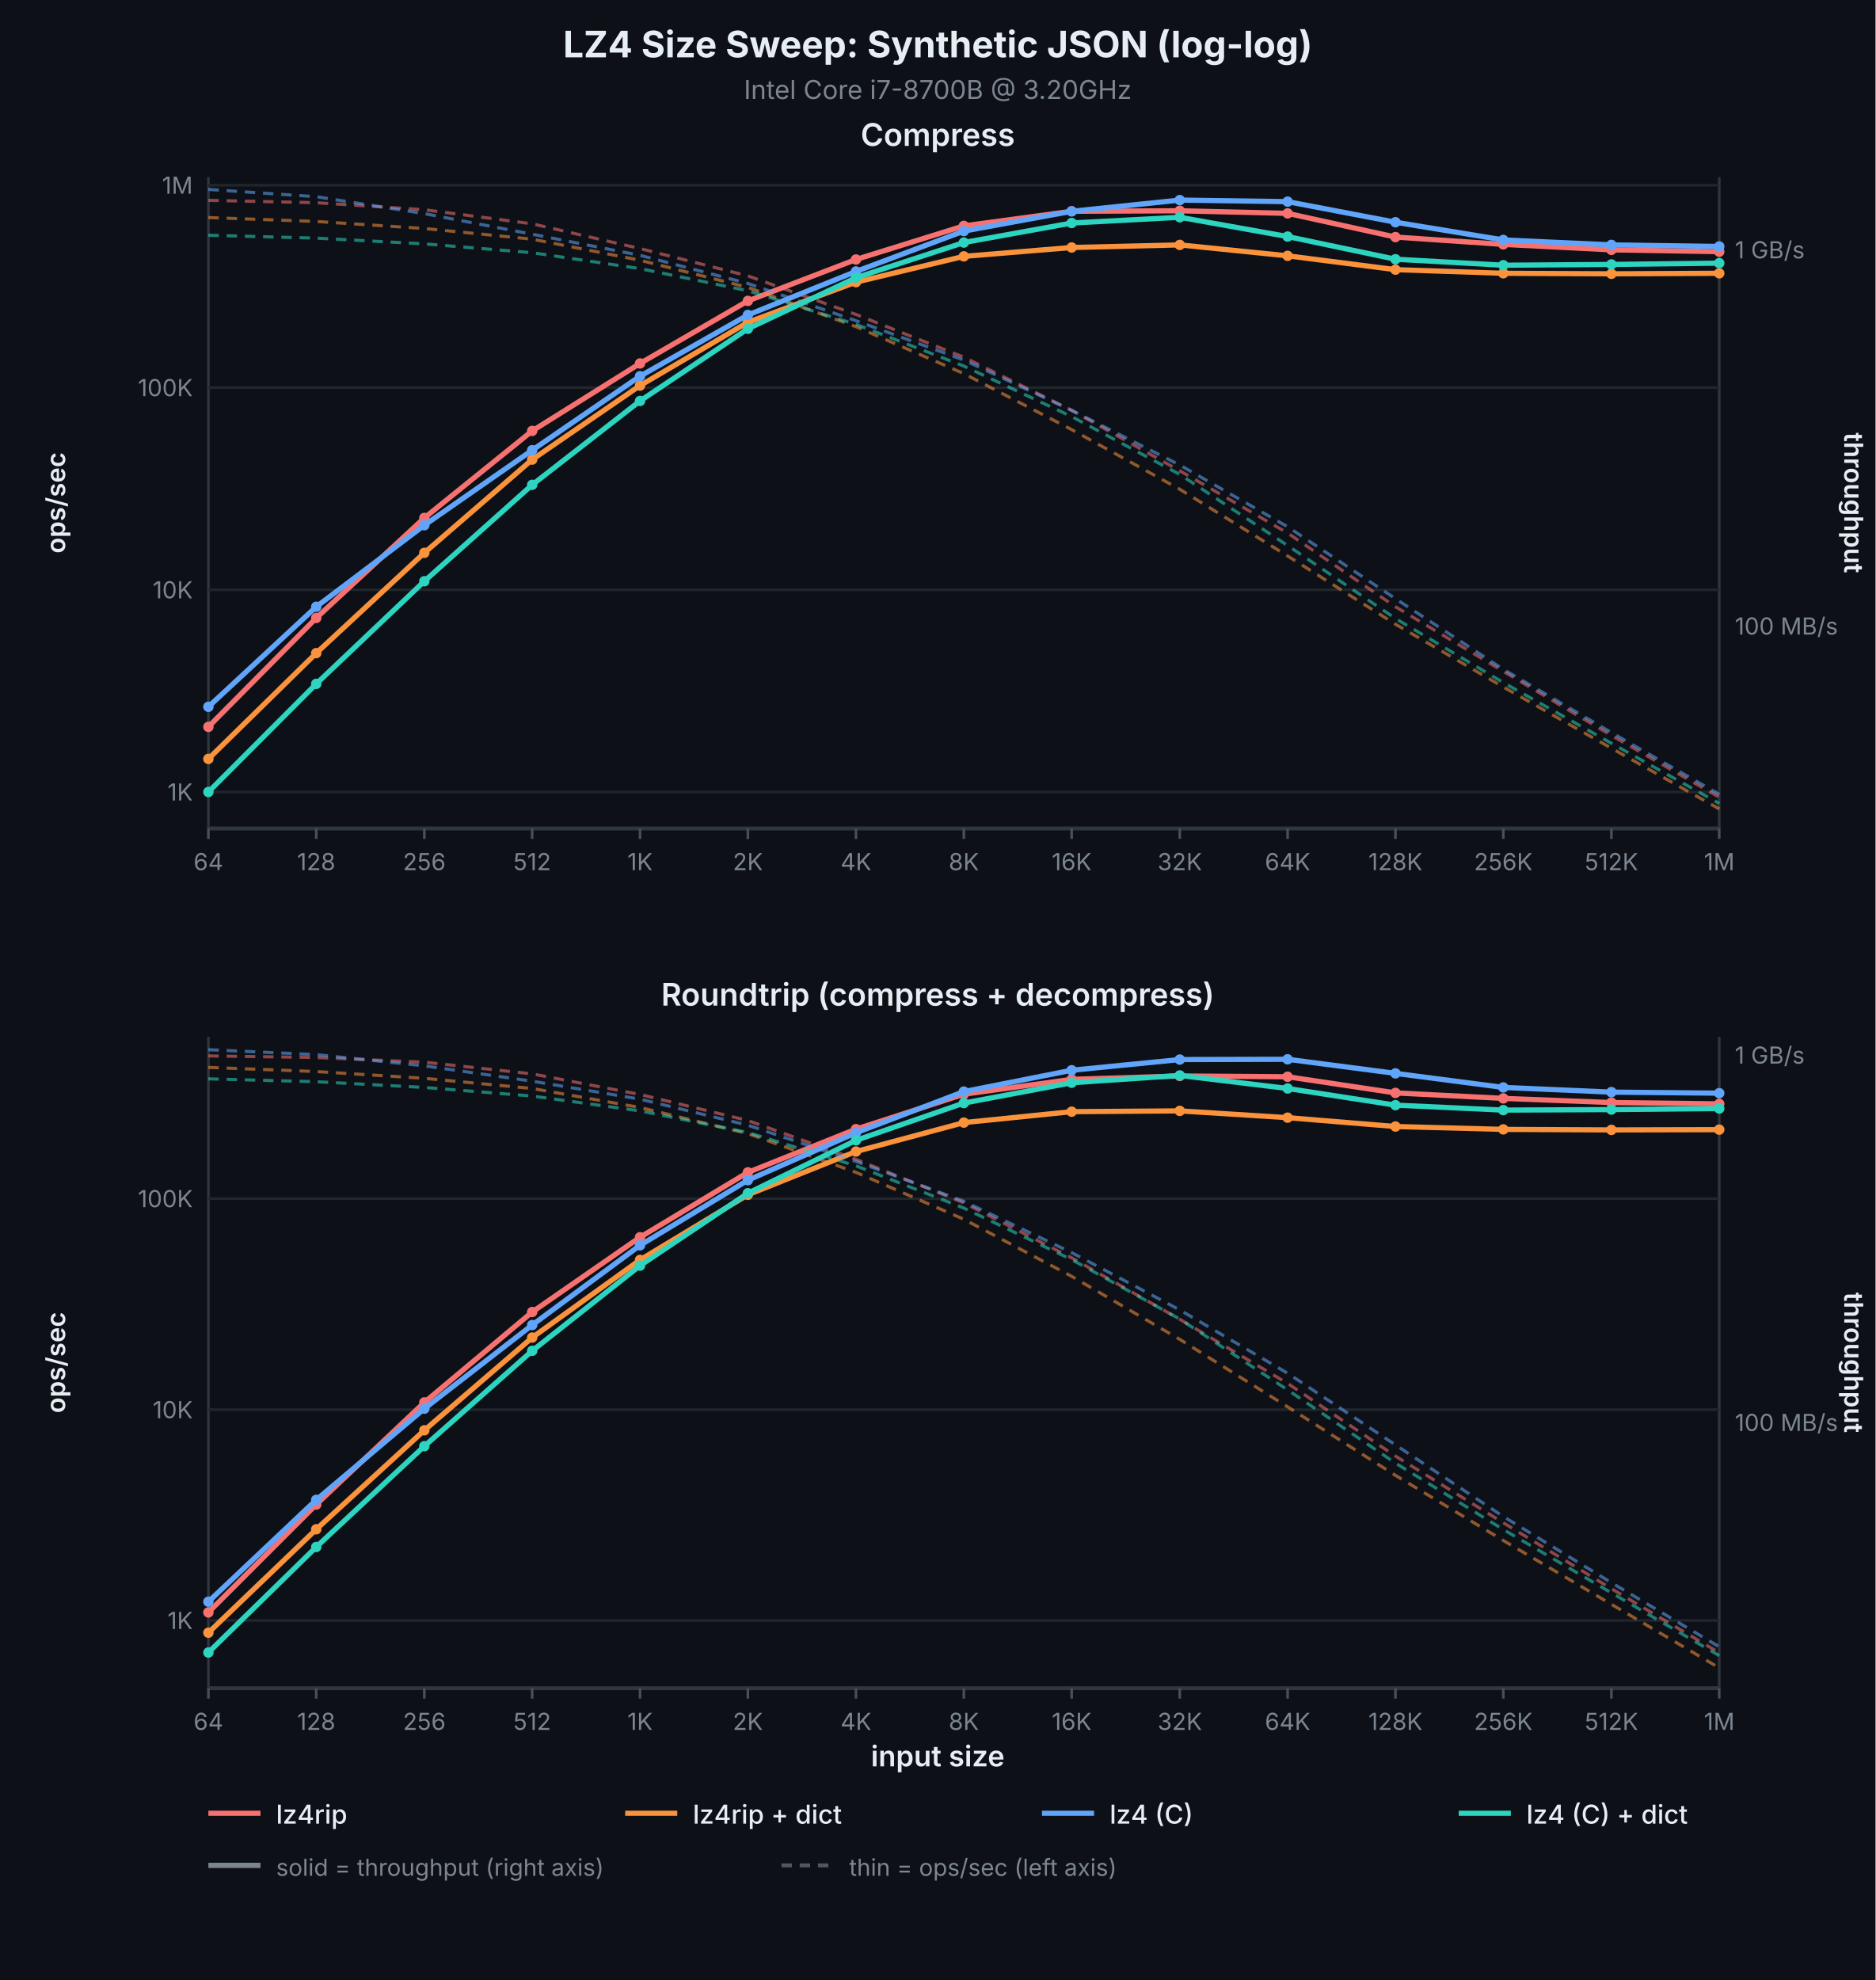
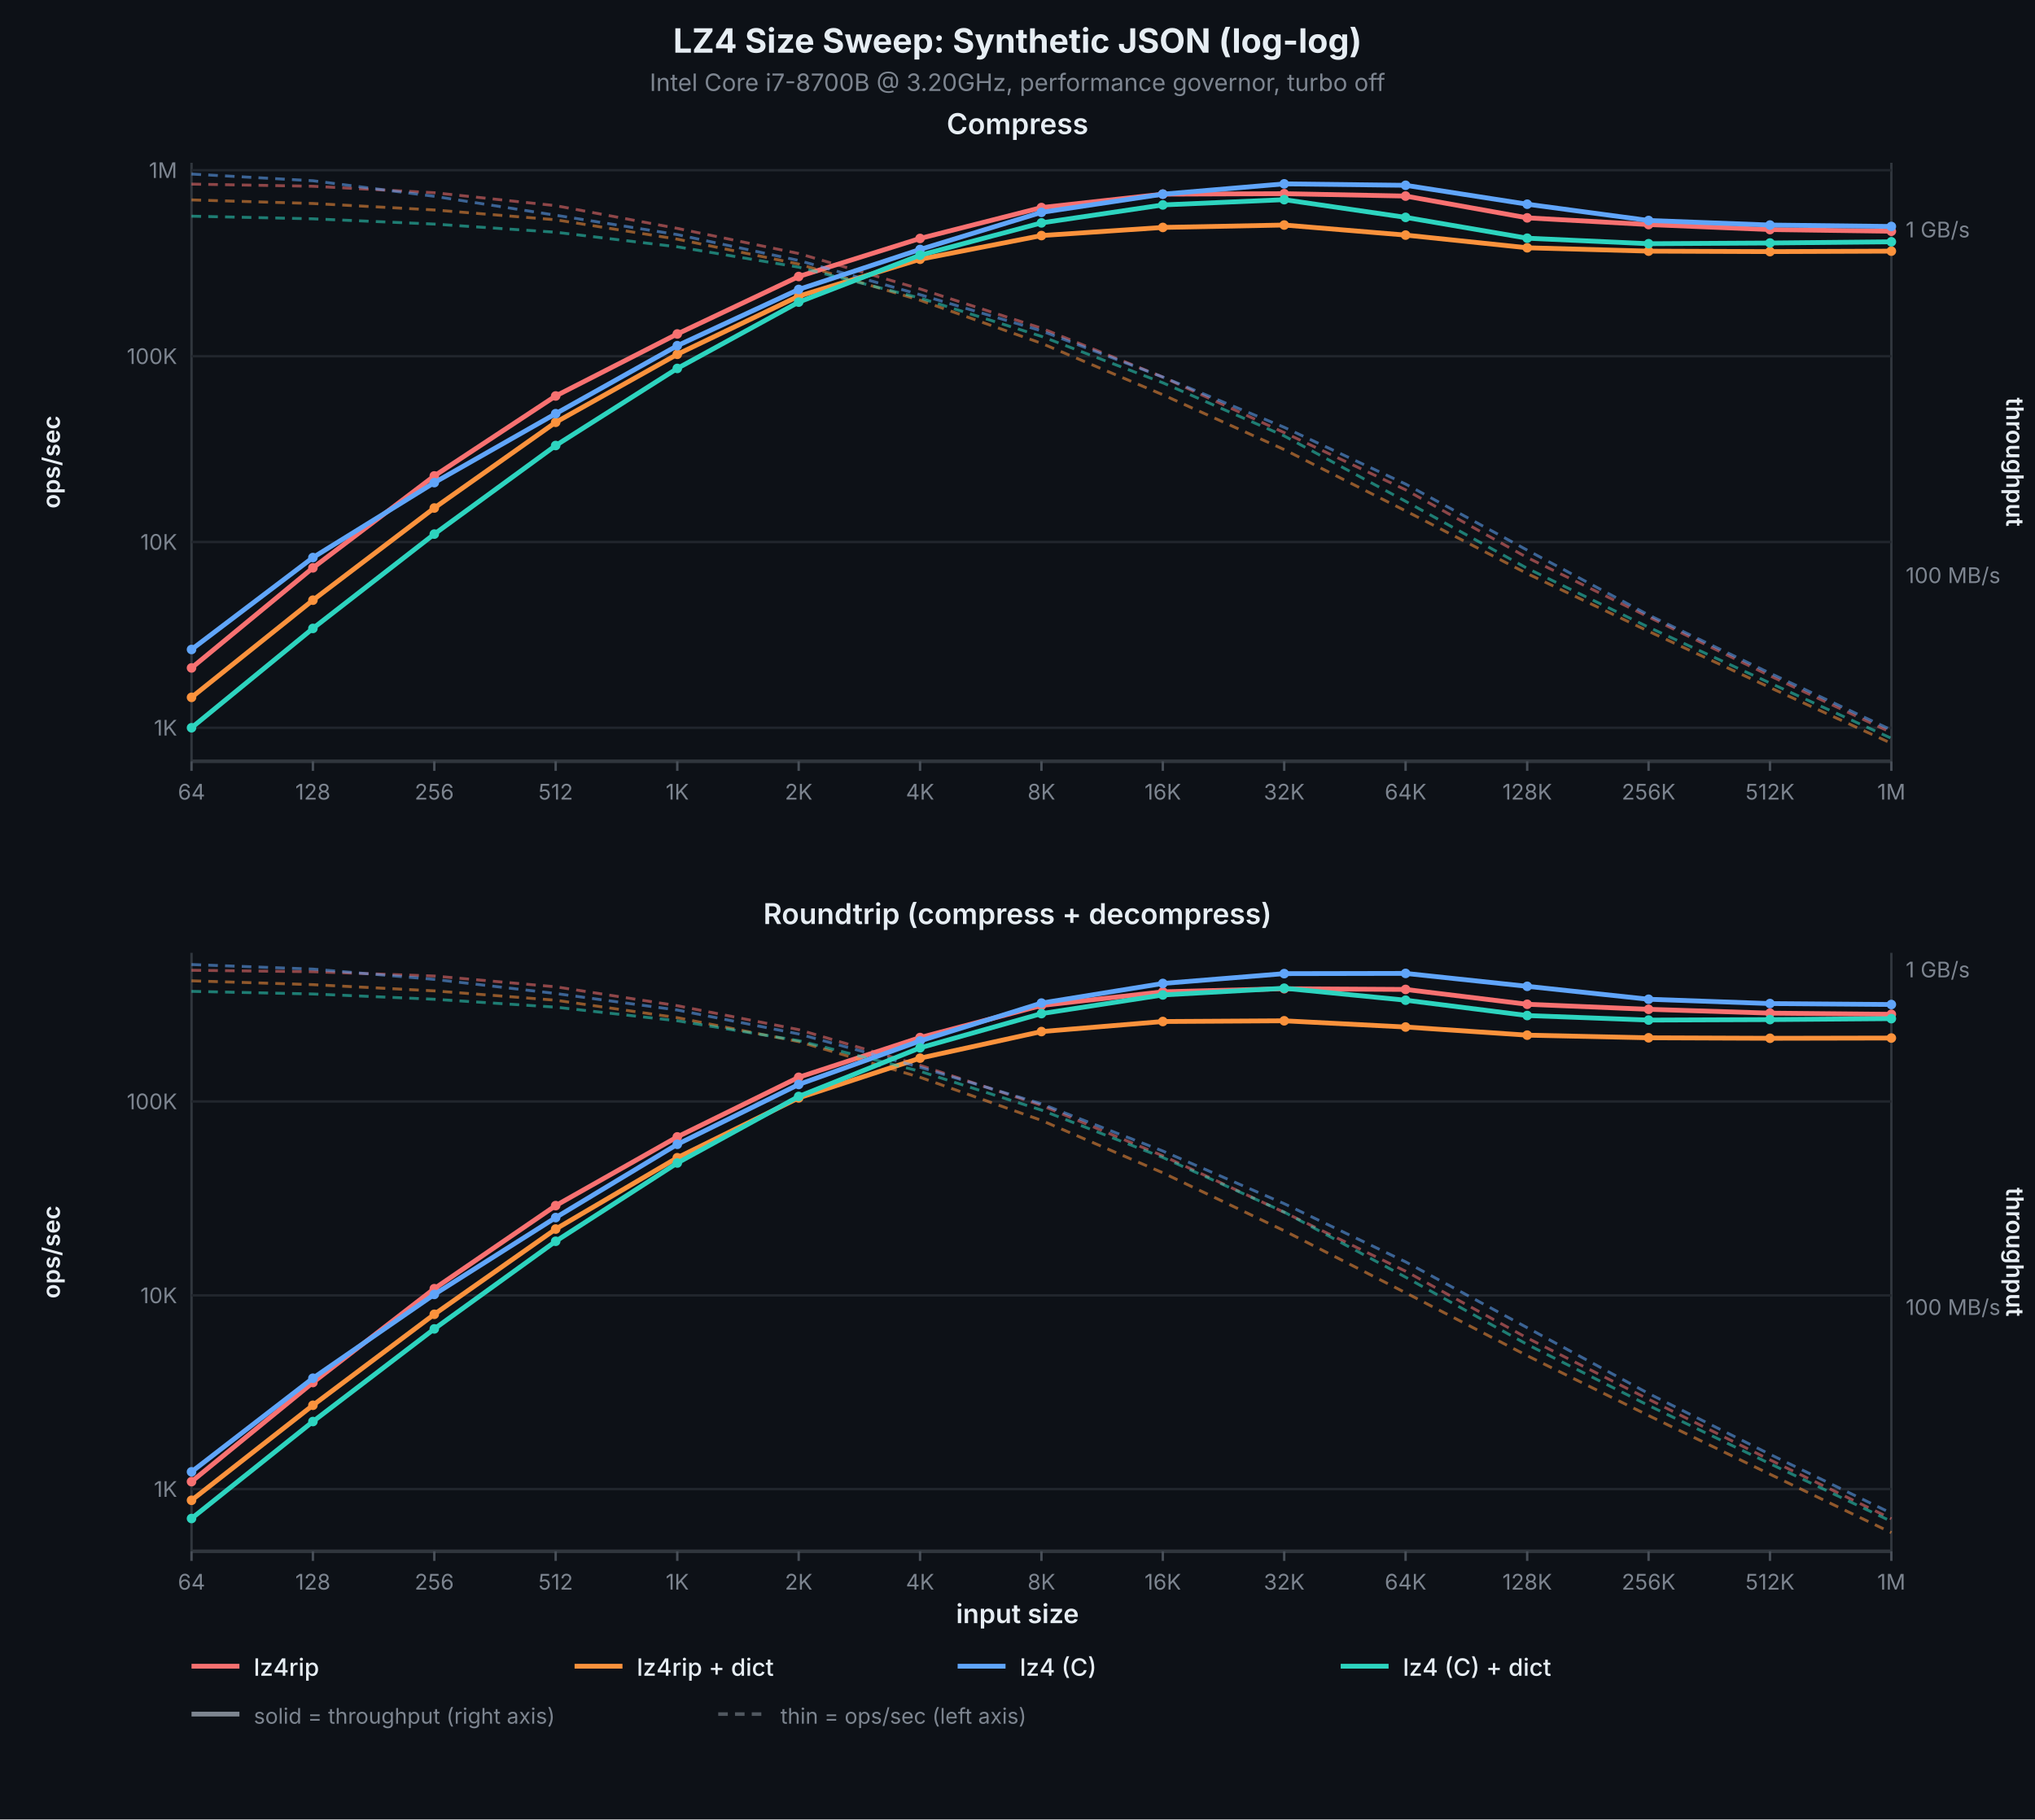
- <svg xmlns="http://www.w3.org/2000/svg" viewBox="0 0 720 760" font-family="system-ui, -apple-system, sans-serif">
-   <rect width="720" height="760" fill="#0d1117" />
-   <text x="360.0" y="22" text-anchor="middle" fill="#e6edf3" font-size="14" font-weight="700">LZ4 Size Sweep: Synthetic JSON (log-log)</text>
-   <text x="360.0" y="38" text-anchor="middle" fill="#7d8590" font-size="10">Intel Core i7-8700B @ 3.20GHz</text>
-   <text x="360.0" y="56" text-anchor="middle" fill="#e6edf3" font-size="12" font-weight="600">Compress</text>
+ <svg xmlns="http://www.w3.org/2000/svg" viewBox="0 0 850 760" font-family="system-ui, -apple-system, sans-serif">
+   <rect width="850" height="760" fill="#0d1117" />
+   <text x="425.0" y="22" text-anchor="middle" fill="#e6edf3" font-size="14" font-weight="700">LZ4 Size Sweep: Synthetic JSON (log-log)</text>
+   <text x="425.0" y="38" text-anchor="middle" fill="#7d8590" font-size="10">Intel Core i7-8700B @ 3.20GHz, performance governor, turbo off</text>
+   <text x="425.0" y="56" text-anchor="middle" fill="#e6edf3" font-size="12" font-weight="600">Compress</text>
  <text x="25" y="193" text-anchor="middle" fill="#e6edf3" font-size="10" font-weight="600" transform="rotate(-90,25,193)">ops/sec</text>
-   <text x="708" y="193" text-anchor="middle" fill="#e6edf3" font-size="10" font-weight="600" transform="rotate(90,708,193)">throughput</text>
-   <line x1="80" y1="318" x2="660" y2="318" stroke="#30363d" stroke-width="1.5" />
+   <text x="838" y="193" text-anchor="middle" fill="#e6edf3" font-size="10" font-weight="600" transform="rotate(90,838,193)">throughput</text>
+   <line x1="80" y1="318" x2="790" y2="318" stroke="#30363d" stroke-width="1.5" />
  <line x1="80" y1="68" x2="80" y2="318" stroke="#30363d" stroke-width="1" />
-   <line x1="660" y1="68" x2="660" y2="318" stroke="#30363d" stroke-width="1" />
+   <line x1="790" y1="68" x2="790" y2="318" stroke="#30363d" stroke-width="1" />
  <line x1="80.0" y1="318" x2="80.0" y2="322" stroke="#484f58" stroke-width="1" />
  <text x="80.0" y="334" text-anchor="middle" fill="#7d8590" font-size="9">64</text>
-   <line x1="121.4" y1="318" x2="121.4" y2="322" stroke="#484f58" stroke-width="1" />
-   <text x="121.4" y="334" text-anchor="middle" fill="#7d8590" font-size="9">128</text>
-   <line x1="162.9" y1="318" x2="162.9" y2="322" stroke="#484f58" stroke-width="1" />
-   <text x="162.9" y="334" text-anchor="middle" fill="#7d8590" font-size="9">256</text>
-   <line x1="204.3" y1="318" x2="204.3" y2="322" stroke="#484f58" stroke-width="1" />
-   <text x="204.3" y="334" text-anchor="middle" fill="#7d8590" font-size="9">512</text>
-   <line x1="245.7" y1="318" x2="245.7" y2="322" stroke="#484f58" stroke-width="1" />
-   <text x="245.7" y="334" text-anchor="middle" fill="#7d8590" font-size="9">1K</text>
-   <line x1="287.1" y1="318" x2="287.1" y2="322" stroke="#484f58" stroke-width="1" />
-   <text x="287.1" y="334" text-anchor="middle" fill="#7d8590" font-size="9">2K</text>
-   <line x1="328.6" y1="318" x2="328.6" y2="322" stroke="#484f58" stroke-width="1" />
-   <text x="328.6" y="334" text-anchor="middle" fill="#7d8590" font-size="9">4K</text>
-   <line x1="370.0" y1="318" x2="370.0" y2="322" stroke="#484f58" stroke-width="1" />
-   <text x="370.0" y="334" text-anchor="middle" fill="#7d8590" font-size="9">8K</text>
-   <line x1="411.4" y1="318" x2="411.4" y2="322" stroke="#484f58" stroke-width="1" />
-   <text x="411.4" y="334" text-anchor="middle" fill="#7d8590" font-size="9">16K</text>
-   <line x1="452.9" y1="318" x2="452.9" y2="322" stroke="#484f58" stroke-width="1" />
-   <text x="452.9" y="334" text-anchor="middle" fill="#7d8590" font-size="9">32K</text>
-   <line x1="494.3" y1="318" x2="494.3" y2="322" stroke="#484f58" stroke-width="1" />
-   <text x="494.3" y="334" text-anchor="middle" fill="#7d8590" font-size="9">64K</text>
-   <line x1="535.7" y1="318" x2="535.7" y2="322" stroke="#484f58" stroke-width="1" />
-   <text x="535.7" y="334" text-anchor="middle" fill="#7d8590" font-size="9">128K</text>
-   <line x1="577.1" y1="318" x2="577.1" y2="322" stroke="#484f58" stroke-width="1" />
-   <text x="577.1" y="334" text-anchor="middle" fill="#7d8590" font-size="9">256K</text>
-   <line x1="618.6" y1="318" x2="618.6" y2="322" stroke="#484f58" stroke-width="1" />
-   <text x="618.6" y="334" text-anchor="middle" fill="#7d8590" font-size="9">512K</text>
-   <line x1="660.0" y1="318" x2="660.0" y2="322" stroke="#484f58" stroke-width="1" />
-   <text x="660.0" y="334" text-anchor="middle" fill="#7d8590" font-size="9">1M</text>
-   <line x1="80" y1="304.0" x2="660" y2="304.0" stroke="#21262d" stroke-width="1" />
+   <line x1="130.7" y1="318" x2="130.7" y2="322" stroke="#484f58" stroke-width="1" />
+   <text x="130.7" y="334" text-anchor="middle" fill="#7d8590" font-size="9">128</text>
+   <line x1="181.4" y1="318" x2="181.4" y2="322" stroke="#484f58" stroke-width="1" />
+   <text x="181.4" y="334" text-anchor="middle" fill="#7d8590" font-size="9">256</text>
+   <line x1="232.1" y1="318" x2="232.1" y2="322" stroke="#484f58" stroke-width="1" />
+   <text x="232.1" y="334" text-anchor="middle" fill="#7d8590" font-size="9">512</text>
+   <line x1="282.9" y1="318" x2="282.9" y2="322" stroke="#484f58" stroke-width="1" />
+   <text x="282.9" y="334" text-anchor="middle" fill="#7d8590" font-size="9">1K</text>
+   <line x1="333.6" y1="318" x2="333.6" y2="322" stroke="#484f58" stroke-width="1" />
+   <text x="333.6" y="334" text-anchor="middle" fill="#7d8590" font-size="9">2K</text>
+   <line x1="384.3" y1="318" x2="384.3" y2="322" stroke="#484f58" stroke-width="1" />
+   <text x="384.3" y="334" text-anchor="middle" fill="#7d8590" font-size="9">4K</text>
+   <line x1="435.0" y1="318" x2="435.0" y2="322" stroke="#484f58" stroke-width="1" />
+   <text x="435.0" y="334" text-anchor="middle" fill="#7d8590" font-size="9">8K</text>
+   <line x1="485.7" y1="318" x2="485.7" y2="322" stroke="#484f58" stroke-width="1" />
+   <text x="485.7" y="334" text-anchor="middle" fill="#7d8590" font-size="9">16K</text>
+   <line x1="536.4" y1="318" x2="536.4" y2="322" stroke="#484f58" stroke-width="1" />
+   <text x="536.4" y="334" text-anchor="middle" fill="#7d8590" font-size="9">32K</text>
+   <line x1="587.1" y1="318" x2="587.1" y2="322" stroke="#484f58" stroke-width="1" />
+   <text x="587.1" y="334" text-anchor="middle" fill="#7d8590" font-size="9">64K</text>
+   <line x1="637.9" y1="318" x2="637.9" y2="322" stroke="#484f58" stroke-width="1" />
+   <text x="637.9" y="334" text-anchor="middle" fill="#7d8590" font-size="9">128K</text>
+   <line x1="688.6" y1="318" x2="688.6" y2="322" stroke="#484f58" stroke-width="1" />
+   <text x="688.6" y="334" text-anchor="middle" fill="#7d8590" font-size="9">256K</text>
+   <line x1="739.3" y1="318" x2="739.3" y2="322" stroke="#484f58" stroke-width="1" />
+   <text x="739.3" y="334" text-anchor="middle" fill="#7d8590" font-size="9">512K</text>
+   <line x1="790.0" y1="318" x2="790.0" y2="322" stroke="#484f58" stroke-width="1" />
+   <text x="790.0" y="334" text-anchor="middle" fill="#7d8590" font-size="9">1M</text>
+   <line x1="80" y1="304.0" x2="790" y2="304.0" stroke="#21262d" stroke-width="1" />
  <text x="74" y="304.0" text-anchor="end" dominant-baseline="middle" fill="#7d8590" font-size="9">1K</text>
-   <line x1="80" y1="226.4" x2="660" y2="226.4" stroke="#21262d" stroke-width="1" />
+   <line x1="80" y1="226.4" x2="790" y2="226.4" stroke="#21262d" stroke-width="1" />
  <text x="74" y="226.4" text-anchor="end" dominant-baseline="middle" fill="#7d8590" font-size="9">10K</text>
-   <line x1="80" y1="148.8" x2="660" y2="148.8" stroke="#21262d" stroke-width="1" />
+   <line x1="80" y1="148.8" x2="790" y2="148.8" stroke="#21262d" stroke-width="1" />
  <text x="74" y="148.8" text-anchor="end" dominant-baseline="middle" fill="#7d8590" font-size="9">100K</text>
-   <line x1="80" y1="71.1" x2="660" y2="71.1" stroke="#21262d" stroke-width="1" />
+   <line x1="80" y1="71.1" x2="790" y2="71.1" stroke="#21262d" stroke-width="1" />
  <text x="74" y="71.1" text-anchor="end" dominant-baseline="middle" fill="#7d8590" font-size="9">1M</text>
-   <text x="666" y="240.3" text-anchor="start" dominant-baseline="middle" fill="#7d8590" font-size="9">100 MB/s</text>
-   <text x="666" y="95.9" text-anchor="start" dominant-baseline="middle" fill="#7d8590" font-size="9">1 GB/s</text>
-   <polyline points="80.0,76.9 121.4,77.8 162.9,80.5 204.3,85.9 245.7,95.4 287.1,105.9 328.6,120.7 370.0,137.1 411.4,157.5 452.9,180.7 494.3,204.6 535.7,232.9 577.1,257.7 618.6,282.3 660.0,306.0" fill="none" stroke="#f87171" stroke-width="1.2" stroke-dasharray="4,3" stroke-opacity="0.55" />
-   <polyline points="80.0,279.0 121.4,237.2 162.9,198.8 204.3,165.4 245.7,139.5 287.1,115.5 328.6,99.6 370.0,86.7 411.4,81.1 452.9,80.9 494.3,81.9 535.7,91.0 577.1,93.8 618.6,95.9 660.0,96.6" fill="none" stroke="#f87171" stroke-width="2" />
+   <text x="796" y="240.3" text-anchor="start" dominant-baseline="middle" fill="#7d8590" font-size="9">100 MB/s</text>
+   <text x="796" y="95.9" text-anchor="start" dominant-baseline="middle" fill="#7d8590" font-size="9">1 GB/s</text>
+   <polyline points="80.0,76.9 130.7,77.8 181.4,80.5 232.1,85.9 282.9,95.4 333.6,105.9 384.3,120.7 435.0,137.1 485.7,157.5 536.4,180.7 587.1,204.6 637.9,232.9 688.6,257.7 739.3,282.3 790.0,306.0" fill="none" stroke="#f87171" stroke-width="1.2" stroke-dasharray="4,3" stroke-opacity="0.55" />
+   <polyline points="80.0,279.0 130.7,237.2 181.4,198.8 232.1,165.4 282.9,139.5 333.6,115.5 384.3,99.6 435.0,86.7 485.7,81.1 536.4,80.9 587.1,81.9 637.9,91.0 688.6,93.8 739.3,95.9 790.0,96.6" fill="none" stroke="#f87171" stroke-width="2" />
  <circle cx="80.0" cy="279.0" r="2" fill="#f87171" />
-   <circle cx="121.4" cy="237.2" r="2" fill="#f87171" />
-   <circle cx="162.9" cy="198.8" r="2" fill="#f87171" />
-   <circle cx="204.3" cy="165.4" r="2" fill="#f87171" />
-   <circle cx="245.7" cy="139.5" r="2" fill="#f87171" />
-   <circle cx="287.1" cy="115.5" r="2" fill="#f87171" />
-   <circle cx="328.6" cy="99.6" r="2" fill="#f87171" />
-   <circle cx="370.0" cy="86.7" r="2" fill="#f87171" />
-   <circle cx="411.4" cy="81.1" r="2" fill="#f87171" />
-   <circle cx="452.9" cy="80.9" r="2" fill="#f87171" />
-   <circle cx="494.3" cy="81.9" r="2" fill="#f87171" />
-   <circle cx="535.7" cy="91.0" r="2" fill="#f87171" />
-   <circle cx="577.1" cy="93.8" r="2" fill="#f87171" />
-   <circle cx="618.6" cy="95.9" r="2" fill="#f87171" />
-   <circle cx="660.0" cy="96.6" r="2" fill="#f87171" />
-   <polyline points="80.0,83.5 121.4,85.0 162.9,87.7 204.3,91.8 245.7,99.9 287.1,110.3 328.6,125.4 370.0,143.4 411.4,164.9 452.9,187.8 494.3,213.4 535.7,239.6 577.1,263.7 618.6,287.2 660.0,310.5" fill="none" stroke="#fb923c" stroke-width="1.2" stroke-dasharray="4,3" stroke-opacity="0.55" />
-   <polyline points="80.0,291.3 121.4,250.7 162.9,212.2 204.3,176.4 245.7,148.0 287.1,123.7 328.6,108.3 370.0,98.4 411.4,95.0 452.9,94.0 494.3,98.2 535.7,103.5 577.1,104.9 618.6,105.1 660.0,104.9" fill="none" stroke="#fb923c" stroke-width="2" />
+   <circle cx="130.7" cy="237.2" r="2" fill="#f87171" />
+   <circle cx="181.4" cy="198.8" r="2" fill="#f87171" />
+   <circle cx="232.1" cy="165.4" r="2" fill="#f87171" />
+   <circle cx="282.9" cy="139.5" r="2" fill="#f87171" />
+   <circle cx="333.6" cy="115.5" r="2" fill="#f87171" />
+   <circle cx="384.3" cy="99.6" r="2" fill="#f87171" />
+   <circle cx="435.0" cy="86.7" r="2" fill="#f87171" />
+   <circle cx="485.7" cy="81.1" r="2" fill="#f87171" />
+   <circle cx="536.4" cy="80.9" r="2" fill="#f87171" />
+   <circle cx="587.1" cy="81.9" r="2" fill="#f87171" />
+   <circle cx="637.9" cy="91.0" r="2" fill="#f87171" />
+   <circle cx="688.6" cy="93.8" r="2" fill="#f87171" />
+   <circle cx="739.3" cy="95.9" r="2" fill="#f87171" />
+   <circle cx="790.0" cy="96.6" r="2" fill="#f87171" />
+   <polyline points="80.0,83.5 130.7,85.0 181.4,87.7 232.1,91.8 282.9,99.9 333.6,110.3 384.3,125.4 435.0,143.4 485.7,164.9 536.4,187.8 587.1,213.4 637.9,239.6 688.6,263.7 739.3,287.2 790.0,310.5" fill="none" stroke="#fb923c" stroke-width="1.2" stroke-dasharray="4,3" stroke-opacity="0.55" />
+   <polyline points="80.0,291.3 130.7,250.7 181.4,212.2 232.1,176.4 282.9,148.0 333.6,123.7 384.3,108.3 435.0,98.4 485.7,95.0 536.4,94.0 587.1,98.2 637.9,103.5 688.6,104.9 739.3,105.1 790.0,104.9" fill="none" stroke="#fb923c" stroke-width="2" />
  <circle cx="80.0" cy="291.3" r="2" fill="#fb923c" />
-   <circle cx="121.4" cy="250.7" r="2" fill="#fb923c" />
-   <circle cx="162.9" cy="212.2" r="2" fill="#fb923c" />
-   <circle cx="204.3" cy="176.4" r="2" fill="#fb923c" />
-   <circle cx="245.7" cy="148.0" r="2" fill="#fb923c" />
-   <circle cx="287.1" cy="123.7" r="2" fill="#fb923c" />
-   <circle cx="328.6" cy="108.3" r="2" fill="#fb923c" />
-   <circle cx="370.0" cy="98.4" r="2" fill="#fb923c" />
-   <circle cx="411.4" cy="95.0" r="2" fill="#fb923c" />
-   <circle cx="452.9" cy="94.0" r="2" fill="#fb923c" />
-   <circle cx="494.3" cy="98.2" r="2" fill="#fb923c" />
-   <circle cx="535.7" cy="103.5" r="2" fill="#fb923c" />
-   <circle cx="577.1" cy="104.9" r="2" fill="#fb923c" />
-   <circle cx="618.6" cy="105.1" r="2" fill="#fb923c" />
-   <circle cx="660.0" cy="104.9" r="2" fill="#fb923c" />
-   <polyline points="80.0,72.7 121.4,75.5 162.9,82.0 204.3,89.9 245.7,98.0 287.1,108.8 328.6,123.1 370.0,138.2 411.4,157.5 452.9,178.5 494.3,202.2 535.7,229.8 577.1,256.9 618.6,281.2 660.0,304.9" fill="none" stroke="#60a5fa" stroke-width="1.2" stroke-dasharray="4,3" stroke-opacity="0.55" />
-   <polyline points="80.0,271.3 121.4,232.9 162.9,201.6 204.3,172.8 245.7,144.4 287.1,120.9 328.6,104.2 370.0,88.7 411.4,81.1 452.9,76.8 494.3,77.4 535.7,85.3 577.1,92.1 618.6,94.0 660.0,94.6" fill="none" stroke="#60a5fa" stroke-width="2" />
+   <circle cx="130.7" cy="250.7" r="2" fill="#fb923c" />
+   <circle cx="181.4" cy="212.2" r="2" fill="#fb923c" />
+   <circle cx="232.1" cy="176.4" r="2" fill="#fb923c" />
+   <circle cx="282.9" cy="148.0" r="2" fill="#fb923c" />
+   <circle cx="333.6" cy="123.7" r="2" fill="#fb923c" />
+   <circle cx="384.3" cy="108.3" r="2" fill="#fb923c" />
+   <circle cx="435.0" cy="98.4" r="2" fill="#fb923c" />
+   <circle cx="485.7" cy="95.0" r="2" fill="#fb923c" />
+   <circle cx="536.4" cy="94.0" r="2" fill="#fb923c" />
+   <circle cx="587.1" cy="98.2" r="2" fill="#fb923c" />
+   <circle cx="637.9" cy="103.5" r="2" fill="#fb923c" />
+   <circle cx="688.6" cy="104.9" r="2" fill="#fb923c" />
+   <circle cx="739.3" cy="105.1" r="2" fill="#fb923c" />
+   <circle cx="790.0" cy="104.9" r="2" fill="#fb923c" />
+   <polyline points="80.0,72.7 130.7,75.5 181.4,82.0 232.1,89.9 282.9,98.0 333.6,108.8 384.3,123.1 435.0,138.2 485.7,157.5 536.4,178.5 587.1,202.2 637.9,229.8 688.6,256.9 739.3,281.2 790.0,304.9" fill="none" stroke="#60a5fa" stroke-width="1.2" stroke-dasharray="4,3" stroke-opacity="0.55" />
+   <polyline points="80.0,271.3 130.7,232.9 181.4,201.6 232.1,172.8 282.9,144.4 333.6,120.9 384.3,104.2 435.0,88.7 485.7,81.1 536.4,76.8 587.1,77.4 637.9,85.3 688.6,92.1 739.3,94.0 790.0,94.6" fill="none" stroke="#60a5fa" stroke-width="2" />
  <circle cx="80.0" cy="271.3" r="2" fill="#60a5fa" />
-   <circle cx="121.4" cy="232.9" r="2" fill="#60a5fa" />
-   <circle cx="162.9" cy="201.6" r="2" fill="#60a5fa" />
-   <circle cx="204.3" cy="172.8" r="2" fill="#60a5fa" />
-   <circle cx="245.7" cy="144.4" r="2" fill="#60a5fa" />
-   <circle cx="287.1" cy="120.9" r="2" fill="#60a5fa" />
-   <circle cx="328.6" cy="104.2" r="2" fill="#60a5fa" />
-   <circle cx="370.0" cy="88.7" r="2" fill="#60a5fa" />
-   <circle cx="411.4" cy="81.1" r="2" fill="#60a5fa" />
-   <circle cx="452.9" cy="76.8" r="2" fill="#60a5fa" />
-   <circle cx="494.3" cy="77.4" r="2" fill="#60a5fa" />
-   <circle cx="535.7" cy="85.3" r="2" fill="#60a5fa" />
-   <circle cx="577.1" cy="92.1" r="2" fill="#60a5fa" />
-   <circle cx="618.6" cy="94.0" r="2" fill="#60a5fa" />
-   <circle cx="660.0" cy="94.6" r="2" fill="#60a5fa" />
-   <polyline points="80.0,90.3 121.4,91.4 162.9,93.6 204.3,97.0 245.7,103.1 287.1,111.6 328.6,124.5 370.0,140.5 411.4,159.9 452.9,182.1 494.3,209.4 535.7,237.4 577.1,262.0 618.6,285.3 660.0,308.4" fill="none" stroke="#2dd4bf" stroke-width="1.2" stroke-dasharray="4,3" stroke-opacity="0.55" />
-   <polyline points="80.0,304.0 121.4,262.5 162.9,223.1 204.3,186.1 245.7,153.9 287.1,126.2 328.6,106.6 370.0,93.1 411.4,85.6 452.9,83.4 494.3,90.8 535.7,99.5 577.1,101.8 618.6,101.5 660.0,101.0" fill="none" stroke="#2dd4bf" stroke-width="2" />
+   <circle cx="130.7" cy="232.9" r="2" fill="#60a5fa" />
+   <circle cx="181.4" cy="201.6" r="2" fill="#60a5fa" />
+   <circle cx="232.1" cy="172.8" r="2" fill="#60a5fa" />
+   <circle cx="282.9" cy="144.4" r="2" fill="#60a5fa" />
+   <circle cx="333.6" cy="120.9" r="2" fill="#60a5fa" />
+   <circle cx="384.3" cy="104.2" r="2" fill="#60a5fa" />
+   <circle cx="435.0" cy="88.7" r="2" fill="#60a5fa" />
+   <circle cx="485.7" cy="81.1" r="2" fill="#60a5fa" />
+   <circle cx="536.4" cy="76.8" r="2" fill="#60a5fa" />
+   <circle cx="587.1" cy="77.4" r="2" fill="#60a5fa" />
+   <circle cx="637.9" cy="85.3" r="2" fill="#60a5fa" />
+   <circle cx="688.6" cy="92.1" r="2" fill="#60a5fa" />
+   <circle cx="739.3" cy="94.0" r="2" fill="#60a5fa" />
+   <circle cx="790.0" cy="94.6" r="2" fill="#60a5fa" />
+   <polyline points="80.0,90.3 130.7,91.4 181.4,93.6 232.1,97.0 282.9,103.1 333.6,111.6 384.3,124.5 435.0,140.5 485.7,159.9 536.4,182.1 587.1,209.4 637.9,237.4 688.6,262.0 739.3,285.3 790.0,308.4" fill="none" stroke="#2dd4bf" stroke-width="1.2" stroke-dasharray="4,3" stroke-opacity="0.55" />
+   <polyline points="80.0,304.0 130.7,262.5 181.4,223.1 232.1,186.1 282.9,153.9 333.6,126.2 384.3,106.6 435.0,93.1 485.7,85.6 536.4,83.4 587.1,90.8 637.9,99.5 688.6,101.8 739.3,101.5 790.0,101.0" fill="none" stroke="#2dd4bf" stroke-width="2" />
  <circle cx="80.0" cy="304.0" r="2" fill="#2dd4bf" />
-   <circle cx="121.4" cy="262.5" r="2" fill="#2dd4bf" />
-   <circle cx="162.9" cy="223.1" r="2" fill="#2dd4bf" />
-   <circle cx="204.3" cy="186.1" r="2" fill="#2dd4bf" />
-   <circle cx="245.7" cy="153.9" r="2" fill="#2dd4bf" />
-   <circle cx="287.1" cy="126.2" r="2" fill="#2dd4bf" />
-   <circle cx="328.6" cy="106.6" r="2" fill="#2dd4bf" />
-   <circle cx="370.0" cy="93.1" r="2" fill="#2dd4bf" />
-   <circle cx="411.4" cy="85.6" r="2" fill="#2dd4bf" />
-   <circle cx="452.9" cy="83.4" r="2" fill="#2dd4bf" />
-   <circle cx="494.3" cy="90.8" r="2" fill="#2dd4bf" />
-   <circle cx="535.7" cy="99.5" r="2" fill="#2dd4bf" />
-   <circle cx="577.1" cy="101.8" r="2" fill="#2dd4bf" />
-   <circle cx="618.6" cy="101.5" r="2" fill="#2dd4bf" />
-   <circle cx="660.0" cy="101.0" r="2" fill="#2dd4bf" />
-   <text x="360.0" y="386" text-anchor="middle" fill="#e6edf3" font-size="12" font-weight="600">Roundtrip (compress + decompress)</text>
+   <circle cx="130.7" cy="262.5" r="2" fill="#2dd4bf" />
+   <circle cx="181.4" cy="223.1" r="2" fill="#2dd4bf" />
+   <circle cx="232.1" cy="186.1" r="2" fill="#2dd4bf" />
+   <circle cx="282.9" cy="153.9" r="2" fill="#2dd4bf" />
+   <circle cx="333.6" cy="126.2" r="2" fill="#2dd4bf" />
+   <circle cx="384.3" cy="106.6" r="2" fill="#2dd4bf" />
+   <circle cx="435.0" cy="93.1" r="2" fill="#2dd4bf" />
+   <circle cx="485.7" cy="85.6" r="2" fill="#2dd4bf" />
+   <circle cx="536.4" cy="83.4" r="2" fill="#2dd4bf" />
+   <circle cx="587.1" cy="90.8" r="2" fill="#2dd4bf" />
+   <circle cx="637.9" cy="99.5" r="2" fill="#2dd4bf" />
+   <circle cx="688.6" cy="101.8" r="2" fill="#2dd4bf" />
+   <circle cx="739.3" cy="101.5" r="2" fill="#2dd4bf" />
+   <circle cx="790.0" cy="101.0" r="2" fill="#2dd4bf" />
+   <text x="425.0" y="386" text-anchor="middle" fill="#e6edf3" font-size="12" font-weight="600">Roundtrip (compress + decompress)</text>
  <text x="25" y="523" text-anchor="middle" fill="#e6edf3" font-size="10" font-weight="600" transform="rotate(-90,25,523)">ops/sec</text>
-   <text x="708" y="523" text-anchor="middle" fill="#e6edf3" font-size="10" font-weight="600" transform="rotate(90,708,523)">throughput</text>
-   <line x1="80" y1="648" x2="660" y2="648" stroke="#30363d" stroke-width="1.5" />
+   <text x="838" y="523" text-anchor="middle" fill="#e6edf3" font-size="10" font-weight="600" transform="rotate(90,838,523)">throughput</text>
+   <line x1="80" y1="648" x2="790" y2="648" stroke="#30363d" stroke-width="1.5" />
  <line x1="80" y1="398" x2="80" y2="648" stroke="#30363d" stroke-width="1" />
-   <line x1="660" y1="398" x2="660" y2="648" stroke="#30363d" stroke-width="1" />
+   <line x1="790" y1="398" x2="790" y2="648" stroke="#30363d" stroke-width="1" />
  <line x1="80.0" y1="648" x2="80.0" y2="652" stroke="#484f58" stroke-width="1" />
  <text x="80.0" y="664" text-anchor="middle" fill="#7d8590" font-size="9">64</text>
-   <line x1="121.4" y1="648" x2="121.4" y2="652" stroke="#484f58" stroke-width="1" />
-   <text x="121.4" y="664" text-anchor="middle" fill="#7d8590" font-size="9">128</text>
-   <line x1="162.9" y1="648" x2="162.9" y2="652" stroke="#484f58" stroke-width="1" />
-   <text x="162.9" y="664" text-anchor="middle" fill="#7d8590" font-size="9">256</text>
-   <line x1="204.3" y1="648" x2="204.3" y2="652" stroke="#484f58" stroke-width="1" />
-   <text x="204.3" y="664" text-anchor="middle" fill="#7d8590" font-size="9">512</text>
-   <line x1="245.7" y1="648" x2="245.7" y2="652" stroke="#484f58" stroke-width="1" />
-   <text x="245.7" y="664" text-anchor="middle" fill="#7d8590" font-size="9">1K</text>
-   <line x1="287.1" y1="648" x2="287.1" y2="652" stroke="#484f58" stroke-width="1" />
-   <text x="287.1" y="664" text-anchor="middle" fill="#7d8590" font-size="9">2K</text>
-   <line x1="328.6" y1="648" x2="328.6" y2="652" stroke="#484f58" stroke-width="1" />
-   <text x="328.6" y="664" text-anchor="middle" fill="#7d8590" font-size="9">4K</text>
-   <line x1="370.0" y1="648" x2="370.0" y2="652" stroke="#484f58" stroke-width="1" />
-   <text x="370.0" y="664" text-anchor="middle" fill="#7d8590" font-size="9">8K</text>
-   <line x1="411.4" y1="648" x2="411.4" y2="652" stroke="#484f58" stroke-width="1" />
-   <text x="411.4" y="664" text-anchor="middle" fill="#7d8590" font-size="9">16K</text>
-   <line x1="452.9" y1="648" x2="452.9" y2="652" stroke="#484f58" stroke-width="1" />
-   <text x="452.9" y="664" text-anchor="middle" fill="#7d8590" font-size="9">32K</text>
-   <line x1="494.3" y1="648" x2="494.3" y2="652" stroke="#484f58" stroke-width="1" />
-   <text x="494.3" y="664" text-anchor="middle" fill="#7d8590" font-size="9">64K</text>
-   <line x1="535.7" y1="648" x2="535.7" y2="652" stroke="#484f58" stroke-width="1" />
-   <text x="535.7" y="664" text-anchor="middle" fill="#7d8590" font-size="9">128K</text>
-   <line x1="577.1" y1="648" x2="577.1" y2="652" stroke="#484f58" stroke-width="1" />
-   <text x="577.1" y="664" text-anchor="middle" fill="#7d8590" font-size="9">256K</text>
-   <line x1="618.6" y1="648" x2="618.6" y2="652" stroke="#484f58" stroke-width="1" />
-   <text x="618.6" y="664" text-anchor="middle" fill="#7d8590" font-size="9">512K</text>
-   <line x1="660.0" y1="648" x2="660.0" y2="652" stroke="#484f58" stroke-width="1" />
-   <text x="660.0" y="664" text-anchor="middle" fill="#7d8590" font-size="9">1M</text>
-   <line x1="80" y1="622.0" x2="660" y2="622.0" stroke="#21262d" stroke-width="1" />
+   <line x1="130.7" y1="648" x2="130.7" y2="652" stroke="#484f58" stroke-width="1" />
+   <text x="130.7" y="664" text-anchor="middle" fill="#7d8590" font-size="9">128</text>
+   <line x1="181.4" y1="648" x2="181.4" y2="652" stroke="#484f58" stroke-width="1" />
+   <text x="181.4" y="664" text-anchor="middle" fill="#7d8590" font-size="9">256</text>
+   <line x1="232.1" y1="648" x2="232.1" y2="652" stroke="#484f58" stroke-width="1" />
+   <text x="232.1" y="664" text-anchor="middle" fill="#7d8590" font-size="9">512</text>
+   <line x1="282.9" y1="648" x2="282.9" y2="652" stroke="#484f58" stroke-width="1" />
+   <text x="282.9" y="664" text-anchor="middle" fill="#7d8590" font-size="9">1K</text>
+   <line x1="333.6" y1="648" x2="333.6" y2="652" stroke="#484f58" stroke-width="1" />
+   <text x="333.6" y="664" text-anchor="middle" fill="#7d8590" font-size="9">2K</text>
+   <line x1="384.3" y1="648" x2="384.3" y2="652" stroke="#484f58" stroke-width="1" />
+   <text x="384.3" y="664" text-anchor="middle" fill="#7d8590" font-size="9">4K</text>
+   <line x1="435.0" y1="648" x2="435.0" y2="652" stroke="#484f58" stroke-width="1" />
+   <text x="435.0" y="664" text-anchor="middle" fill="#7d8590" font-size="9">8K</text>
+   <line x1="485.7" y1="648" x2="485.7" y2="652" stroke="#484f58" stroke-width="1" />
+   <text x="485.7" y="664" text-anchor="middle" fill="#7d8590" font-size="9">16K</text>
+   <line x1="536.4" y1="648" x2="536.4" y2="652" stroke="#484f58" stroke-width="1" />
+   <text x="536.4" y="664" text-anchor="middle" fill="#7d8590" font-size="9">32K</text>
+   <line x1="587.1" y1="648" x2="587.1" y2="652" stroke="#484f58" stroke-width="1" />
+   <text x="587.1" y="664" text-anchor="middle" fill="#7d8590" font-size="9">64K</text>
+   <line x1="637.9" y1="648" x2="637.9" y2="652" stroke="#484f58" stroke-width="1" />
+   <text x="637.9" y="664" text-anchor="middle" fill="#7d8590" font-size="9">128K</text>
+   <line x1="688.6" y1="648" x2="688.6" y2="652" stroke="#484f58" stroke-width="1" />
+   <text x="688.6" y="664" text-anchor="middle" fill="#7d8590" font-size="9">256K</text>
+   <line x1="739.3" y1="648" x2="739.3" y2="652" stroke="#484f58" stroke-width="1" />
+   <text x="739.3" y="664" text-anchor="middle" fill="#7d8590" font-size="9">512K</text>
+   <line x1="790.0" y1="648" x2="790.0" y2="652" stroke="#484f58" stroke-width="1" />
+   <text x="790.0" y="664" text-anchor="middle" fill="#7d8590" font-size="9">1M</text>
+   <line x1="80" y1="622.0" x2="790" y2="622.0" stroke="#21262d" stroke-width="1" />
  <text x="74" y="622.0" text-anchor="end" dominant-baseline="middle" fill="#7d8590" font-size="9">1K</text>
-   <line x1="80" y1="541.1" x2="660" y2="541.1" stroke="#21262d" stroke-width="1" />
+   <line x1="80" y1="541.1" x2="790" y2="541.1" stroke="#21262d" stroke-width="1" />
  <text x="74" y="541.1" text-anchor="end" dominant-baseline="middle" fill="#7d8590" font-size="9">10K</text>
-   <line x1="80" y1="460.1" x2="660" y2="460.1" stroke="#21262d" stroke-width="1" />
+   <line x1="80" y1="460.1" x2="790" y2="460.1" stroke="#21262d" stroke-width="1" />
  <text x="74" y="460.1" text-anchor="end" dominant-baseline="middle" fill="#7d8590" font-size="9">100K</text>
-   <text x="666" y="546.0" text-anchor="start" dominant-baseline="middle" fill="#7d8590" font-size="9">100 MB/s</text>
-   <text x="666" y="405.0" text-anchor="start" dominant-baseline="middle" fill="#7d8590" font-size="9">1 GB/s</text>
-   <polyline points="80.0,405.3 121.4,405.9 162.9,407.7 204.3,412.2 245.7,420.1 287.1,430.1 328.6,445.0 370.0,461.7 411.4,482.8 452.9,506.4 494.3,531.0 535.7,558.9 577.1,584.5 618.6,609.8 660.0,634.4" fill="none" stroke="#f87171" stroke-width="1.2" stroke-dasharray="4,3" stroke-opacity="0.55" />
-   <polyline points="80.0,618.9 121.4,577.5 162.9,538.3 204.3,503.6 245.7,474.9 287.1,450.0 328.6,433.4 370.0,420.0 411.4,414.3 452.9,413.0 494.3,413.3 535.7,419.5 577.1,421.6 618.6,423.2 660.0,423.7" fill="none" stroke="#f87171" stroke-width="2" />
+   <text x="796" y="546.0" text-anchor="start" dominant-baseline="middle" fill="#7d8590" font-size="9">100 MB/s</text>
+   <text x="796" y="405.0" text-anchor="start" dominant-baseline="middle" fill="#7d8590" font-size="9">1 GB/s</text>
+   <polyline points="80.0,405.3 130.7,405.9 181.4,407.7 232.1,412.2 282.9,420.1 333.6,430.1 384.3,445.0 435.0,461.7 485.7,482.8 536.4,506.4 587.1,531.0 637.9,558.9 688.6,584.5 739.3,609.8 790.0,634.4" fill="none" stroke="#f87171" stroke-width="1.2" stroke-dasharray="4,3" stroke-opacity="0.55" />
+   <polyline points="80.0,618.9 130.7,577.5 181.4,538.3 232.1,503.6 282.9,474.9 333.6,450.0 384.3,433.4 435.0,420.0 485.7,414.3 536.4,413.0 587.1,413.3 637.9,419.5 688.6,421.6 739.3,423.2 790.0,423.7" fill="none" stroke="#f87171" stroke-width="2" />
  <circle cx="80.0" cy="618.9" r="2" fill="#f87171" />
-   <circle cx="121.4" cy="577.5" r="2" fill="#f87171" />
-   <circle cx="162.9" cy="538.3" r="2" fill="#f87171" />
-   <circle cx="204.3" cy="503.6" r="2" fill="#f87171" />
-   <circle cx="245.7" cy="474.9" r="2" fill="#f87171" />
-   <circle cx="287.1" cy="450.0" r="2" fill="#f87171" />
-   <circle cx="328.6" cy="433.4" r="2" fill="#f87171" />
-   <circle cx="370.0" cy="420.0" r="2" fill="#f87171" />
-   <circle cx="411.4" cy="414.3" r="2" fill="#f87171" />
-   <circle cx="452.9" cy="413.0" r="2" fill="#f87171" />
-   <circle cx="494.3" cy="413.3" r="2" fill="#f87171" />
-   <circle cx="535.7" cy="419.5" r="2" fill="#f87171" />
-   <circle cx="577.1" cy="421.6" r="2" fill="#f87171" />
-   <circle cx="618.6" cy="423.2" r="2" fill="#f87171" />
-   <circle cx="660.0" cy="423.7" r="2" fill="#f87171" />
-   <polyline points="80.0,409.7 121.4,411.3 162.9,413.9 204.3,417.8 245.7,425.1 287.1,435.1 328.6,450.0 370.0,468.0 411.4,489.9 452.9,514.1 494.3,540.0 535.7,566.3 577.1,591.3 618.6,615.8 660.0,640.2" fill="none" stroke="#fb923c" stroke-width="1.2" stroke-dasharray="4,3" stroke-opacity="0.55" />
-   <polyline points="80.0,626.7 121.4,587.0 162.9,549.0 204.3,513.4 245.7,483.6 287.1,458.6 328.6,442.0 370.0,430.9 411.4,426.7 452.9,426.4 494.3,429.0 535.7,432.4 577.1,433.5 618.6,433.7 660.0,433.6" fill="none" stroke="#fb923c" stroke-width="2" />
+   <circle cx="130.7" cy="577.5" r="2" fill="#f87171" />
+   <circle cx="181.4" cy="538.3" r="2" fill="#f87171" />
+   <circle cx="232.1" cy="503.6" r="2" fill="#f87171" />
+   <circle cx="282.9" cy="474.9" r="2" fill="#f87171" />
+   <circle cx="333.6" cy="450.0" r="2" fill="#f87171" />
+   <circle cx="384.3" cy="433.4" r="2" fill="#f87171" />
+   <circle cx="435.0" cy="420.0" r="2" fill="#f87171" />
+   <circle cx="485.7" cy="414.3" r="2" fill="#f87171" />
+   <circle cx="536.4" cy="413.0" r="2" fill="#f87171" />
+   <circle cx="587.1" cy="413.3" r="2" fill="#f87171" />
+   <circle cx="637.9" cy="419.5" r="2" fill="#f87171" />
+   <circle cx="688.6" cy="421.6" r="2" fill="#f87171" />
+   <circle cx="739.3" cy="423.2" r="2" fill="#f87171" />
+   <circle cx="790.0" cy="423.7" r="2" fill="#f87171" />
+   <polyline points="80.0,409.7 130.7,411.3 181.4,413.9 232.1,417.8 282.9,425.1 333.6,435.1 384.3,450.0 435.0,468.0 485.7,489.9 536.4,514.1 587.1,540.0 637.9,566.3 688.6,591.3 739.3,615.8 790.0,640.2" fill="none" stroke="#fb923c" stroke-width="1.2" stroke-dasharray="4,3" stroke-opacity="0.55" />
+   <polyline points="80.0,626.7 130.7,587.0 181.4,549.0 232.1,513.4 282.9,483.6 333.6,458.6 384.3,442.0 435.0,430.9 485.7,426.7 536.4,426.4 587.1,429.0 637.9,432.4 688.6,433.5 739.3,433.7 790.0,433.6" fill="none" stroke="#fb923c" stroke-width="2" />
  <circle cx="80.0" cy="626.7" r="2" fill="#fb923c" />
-   <circle cx="121.4" cy="587.0" r="2" fill="#fb923c" />
-   <circle cx="162.9" cy="549.0" r="2" fill="#fb923c" />
-   <circle cx="204.3" cy="513.4" r="2" fill="#fb923c" />
-   <circle cx="245.7" cy="483.6" r="2" fill="#fb923c" />
-   <circle cx="287.1" cy="458.6" r="2" fill="#fb923c" />
-   <circle cx="328.6" cy="442.0" r="2" fill="#fb923c" />
-   <circle cx="370.0" cy="430.9" r="2" fill="#fb923c" />
-   <circle cx="411.4" cy="426.7" r="2" fill="#fb923c" />
-   <circle cx="452.9" cy="426.4" r="2" fill="#fb923c" />
-   <circle cx="494.3" cy="429.0" r="2" fill="#fb923c" />
-   <circle cx="535.7" cy="432.4" r="2" fill="#fb923c" />
-   <circle cx="577.1" cy="433.5" r="2" fill="#fb923c" />
-   <circle cx="618.6" cy="433.7" r="2" fill="#fb923c" />
-   <circle cx="660.0" cy="433.6" r="2" fill="#fb923c" />
-   <polyline points="80.0,402.9 121.4,404.8 162.9,409.1 204.3,415.0 245.7,421.9 287.1,431.9 328.6,445.8 370.0,461.1 411.4,480.8 452.9,502.8 494.3,527.1 535.7,554.6 577.1,582.1 618.6,607.5 660.0,632.1" fill="none" stroke="#60a5fa" stroke-width="1.2" stroke-dasharray="4,3" stroke-opacity="0.55" />
-   <polyline points="80.0,614.8 121.4,575.7 162.9,540.7 204.3,508.6 245.7,478.0 287.1,453.0 328.6,434.8 370.0,419.0 411.4,410.8 452.9,406.7 494.3,406.6 535.7,412.0 577.1,417.4 618.6,419.2 660.0,419.6" fill="none" stroke="#60a5fa" stroke-width="2" />
+   <circle cx="130.7" cy="587.0" r="2" fill="#fb923c" />
+   <circle cx="181.4" cy="549.0" r="2" fill="#fb923c" />
+   <circle cx="232.1" cy="513.4" r="2" fill="#fb923c" />
+   <circle cx="282.9" cy="483.6" r="2" fill="#fb923c" />
+   <circle cx="333.6" cy="458.6" r="2" fill="#fb923c" />
+   <circle cx="384.3" cy="442.0" r="2" fill="#fb923c" />
+   <circle cx="435.0" cy="430.9" r="2" fill="#fb923c" />
+   <circle cx="485.7" cy="426.7" r="2" fill="#fb923c" />
+   <circle cx="536.4" cy="426.4" r="2" fill="#fb923c" />
+   <circle cx="587.1" cy="429.0" r="2" fill="#fb923c" />
+   <circle cx="637.9" cy="432.4" r="2" fill="#fb923c" />
+   <circle cx="688.6" cy="433.5" r="2" fill="#fb923c" />
+   <circle cx="739.3" cy="433.7" r="2" fill="#fb923c" />
+   <circle cx="790.0" cy="433.6" r="2" fill="#fb923c" />
+   <polyline points="80.0,402.9 130.7,404.8 181.4,409.1 232.1,415.0 282.9,421.9 333.6,431.9 384.3,445.8 435.0,461.1 485.7,480.8 536.4,502.8 587.1,527.1 637.9,554.6 688.6,582.1 739.3,607.5 790.0,632.1" fill="none" stroke="#60a5fa" stroke-width="1.2" stroke-dasharray="4,3" stroke-opacity="0.55" />
+   <polyline points="80.0,614.8 130.7,575.7 181.4,540.7 232.1,508.6 282.9,478.0 333.6,453.0 384.3,434.8 435.0,419.0 485.7,410.8 536.4,406.7 587.1,406.6 637.9,412.0 688.6,417.4 739.3,419.2 790.0,419.6" fill="none" stroke="#60a5fa" stroke-width="2" />
  <circle cx="80.0" cy="614.8" r="2" fill="#60a5fa" />
-   <circle cx="121.4" cy="575.7" r="2" fill="#60a5fa" />
-   <circle cx="162.9" cy="540.7" r="2" fill="#60a5fa" />
-   <circle cx="204.3" cy="508.6" r="2" fill="#60a5fa" />
-   <circle cx="245.7" cy="478.0" r="2" fill="#60a5fa" />
-   <circle cx="287.1" cy="453.0" r="2" fill="#60a5fa" />
-   <circle cx="328.6" cy="434.8" r="2" fill="#60a5fa" />
-   <circle cx="370.0" cy="419.0" r="2" fill="#60a5fa" />
-   <circle cx="411.4" cy="410.8" r="2" fill="#60a5fa" />
-   <circle cx="452.9" cy="406.7" r="2" fill="#60a5fa" />
-   <circle cx="494.3" cy="406.6" r="2" fill="#60a5fa" />
-   <circle cx="535.7" cy="412.0" r="2" fill="#60a5fa" />
-   <circle cx="577.1" cy="417.4" r="2" fill="#60a5fa" />
-   <circle cx="618.6" cy="419.2" r="2" fill="#60a5fa" />
-   <circle cx="660.0" cy="419.6" r="2" fill="#60a5fa" />
-   <polyline points="80.0,414.1 121.4,415.2 162.9,417.4 204.3,420.7 245.7,426.4 287.1,434.7 328.6,447.5 370.0,463.7 411.4,483.5 452.9,506.3 494.3,533.5 535.7,561.6 577.1,587.1 618.6,611.4 660.0,635.5" fill="none" stroke="#2dd4bf" stroke-width="1.2" stroke-dasharray="4,3" stroke-opacity="0.55" />
-   <polyline points="80.0,634.3 121.4,593.8 162.9,555.1 204.3,518.5 245.7,485.8 287.1,458.0 328.6,437.7 370.0,423.4 411.4,415.6 452.9,412.8 494.3,417.8 535.7,424.2 577.1,426.1 618.6,425.9 660.0,425.5" fill="none" stroke="#2dd4bf" stroke-width="2" />
+   <circle cx="130.7" cy="575.7" r="2" fill="#60a5fa" />
+   <circle cx="181.4" cy="540.7" r="2" fill="#60a5fa" />
+   <circle cx="232.1" cy="508.6" r="2" fill="#60a5fa" />
+   <circle cx="282.9" cy="478.0" r="2" fill="#60a5fa" />
+   <circle cx="333.6" cy="453.0" r="2" fill="#60a5fa" />
+   <circle cx="384.3" cy="434.8" r="2" fill="#60a5fa" />
+   <circle cx="435.0" cy="419.0" r="2" fill="#60a5fa" />
+   <circle cx="485.7" cy="410.8" r="2" fill="#60a5fa" />
+   <circle cx="536.4" cy="406.7" r="2" fill="#60a5fa" />
+   <circle cx="587.1" cy="406.6" r="2" fill="#60a5fa" />
+   <circle cx="637.9" cy="412.0" r="2" fill="#60a5fa" />
+   <circle cx="688.6" cy="417.4" r="2" fill="#60a5fa" />
+   <circle cx="739.3" cy="419.2" r="2" fill="#60a5fa" />
+   <circle cx="790.0" cy="419.6" r="2" fill="#60a5fa" />
+   <polyline points="80.0,414.1 130.7,415.2 181.4,417.4 232.1,420.7 282.9,426.4 333.6,434.7 384.3,447.5 435.0,463.7 485.7,483.5 536.4,506.3 587.1,533.5 637.9,561.6 688.6,587.1 739.3,611.4 790.0,635.5" fill="none" stroke="#2dd4bf" stroke-width="1.2" stroke-dasharray="4,3" stroke-opacity="0.55" />
+   <polyline points="80.0,634.3 130.7,593.8 181.4,555.1 232.1,518.5 282.9,485.8 333.6,458.0 384.3,437.7 435.0,423.4 485.7,415.6 536.4,412.8 587.1,417.8 637.9,424.2 688.6,426.1 739.3,425.9 790.0,425.5" fill="none" stroke="#2dd4bf" stroke-width="2" />
  <circle cx="80.0" cy="634.3" r="2" fill="#2dd4bf" />
-   <circle cx="121.4" cy="593.8" r="2" fill="#2dd4bf" />
-   <circle cx="162.9" cy="555.1" r="2" fill="#2dd4bf" />
-   <circle cx="204.3" cy="518.5" r="2" fill="#2dd4bf" />
-   <circle cx="245.7" cy="485.8" r="2" fill="#2dd4bf" />
-   <circle cx="287.1" cy="458.0" r="2" fill="#2dd4bf" />
-   <circle cx="328.6" cy="437.7" r="2" fill="#2dd4bf" />
-   <circle cx="370.0" cy="423.4" r="2" fill="#2dd4bf" />
-   <circle cx="411.4" cy="415.6" r="2" fill="#2dd4bf" />
-   <circle cx="452.9" cy="412.8" r="2" fill="#2dd4bf" />
-   <circle cx="494.3" cy="417.8" r="2" fill="#2dd4bf" />
-   <circle cx="535.7" cy="424.2" r="2" fill="#2dd4bf" />
-   <circle cx="577.1" cy="426.1" r="2" fill="#2dd4bf" />
-   <circle cx="618.6" cy="425.9" r="2" fill="#2dd4bf" />
-   <circle cx="660.0" cy="425.5" r="2" fill="#2dd4bf" />
-   <text x="360.0" y="678" text-anchor="middle" fill="#e6edf3" font-size="11" font-weight="600">input size</text>
+   <circle cx="130.7" cy="593.8" r="2" fill="#2dd4bf" />
+   <circle cx="181.4" cy="555.1" r="2" fill="#2dd4bf" />
+   <circle cx="232.1" cy="518.5" r="2" fill="#2dd4bf" />
+   <circle cx="282.9" cy="485.8" r="2" fill="#2dd4bf" />
+   <circle cx="333.6" cy="458.0" r="2" fill="#2dd4bf" />
+   <circle cx="384.3" cy="437.7" r="2" fill="#2dd4bf" />
+   <circle cx="435.0" cy="423.4" r="2" fill="#2dd4bf" />
+   <circle cx="485.7" cy="415.6" r="2" fill="#2dd4bf" />
+   <circle cx="536.4" cy="412.8" r="2" fill="#2dd4bf" />
+   <circle cx="587.1" cy="417.8" r="2" fill="#2dd4bf" />
+   <circle cx="637.9" cy="424.2" r="2" fill="#2dd4bf" />
+   <circle cx="688.6" cy="426.1" r="2" fill="#2dd4bf" />
+   <circle cx="739.3" cy="425.9" r="2" fill="#2dd4bf" />
+   <circle cx="790.0" cy="425.5" r="2" fill="#2dd4bf" />
+   <text x="425.0" y="678" text-anchor="middle" fill="#e6edf3" font-size="11" font-weight="600">input size</text>
  <line x1="80" y1="696" x2="100" y2="696" stroke="#f87171" stroke-width="2" />
  <text x="106" y="700" fill="#e6edf3" font-size="10" font-weight="500">lz4rip</text>
  <line x1="240" y1="696" x2="260" y2="696" stroke="#fb923c" stroke-width="2" />
  <text x="266" y="700" fill="#e6edf3" font-size="10" font-weight="500">lz4rip + dict</text>
  <line x1="400" y1="696" x2="420" y2="696" stroke="#60a5fa" stroke-width="2" />
  <text x="426" y="700" fill="#e6edf3" font-size="10" font-weight="500">lz4 (C)</text>
  <line x1="560" y1="696" x2="580" y2="696" stroke="#2dd4bf" stroke-width="2" />
  <text x="586" y="700" fill="#e6edf3" font-size="10" font-weight="500">lz4 (C) + dict</text>
  <line x1="80" y1="716" x2="100" y2="716" stroke="#7d8590" stroke-width="2" />
  <text x="106" y="720" fill="#7d8590" font-size="9">solid = throughput (right axis)</text>
  <line x1="300" y1="716" x2="320" y2="716" stroke="#7d8590" stroke-width="1.5" stroke-dasharray="4,3" stroke-opacity="0.6" />
  <text x="326" y="720" fill="#7d8590" font-size="9">thin = ops/sec (left axis)</text>
</svg>
